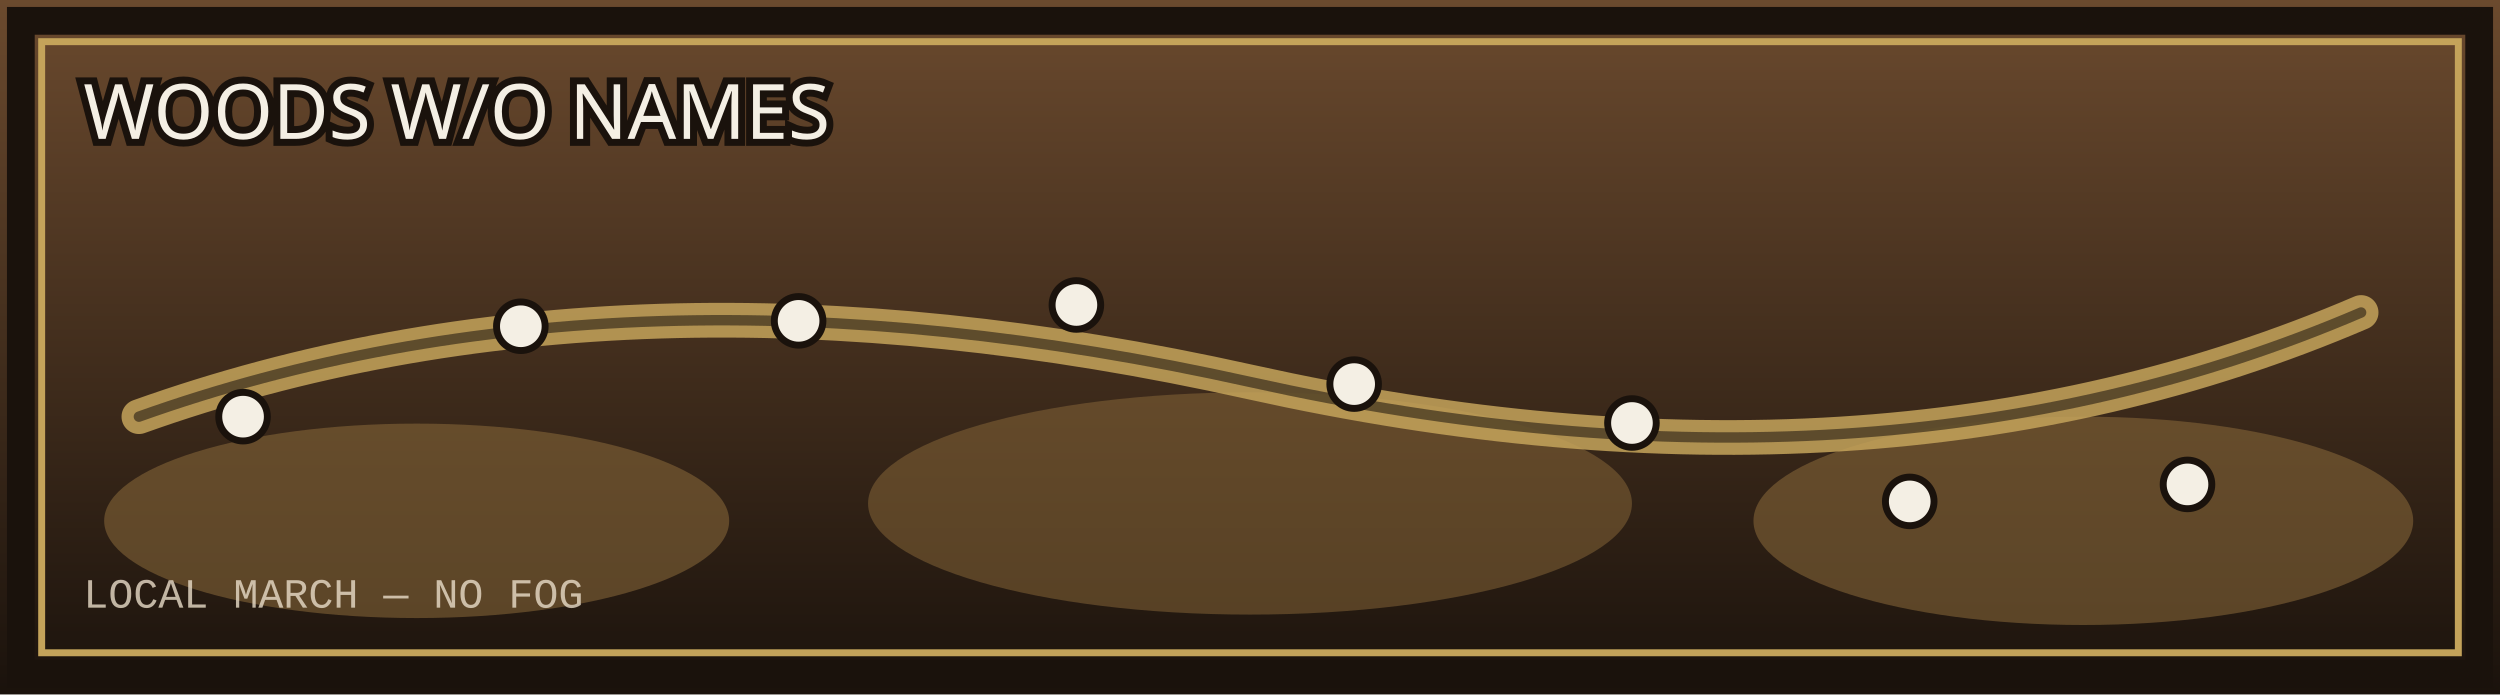
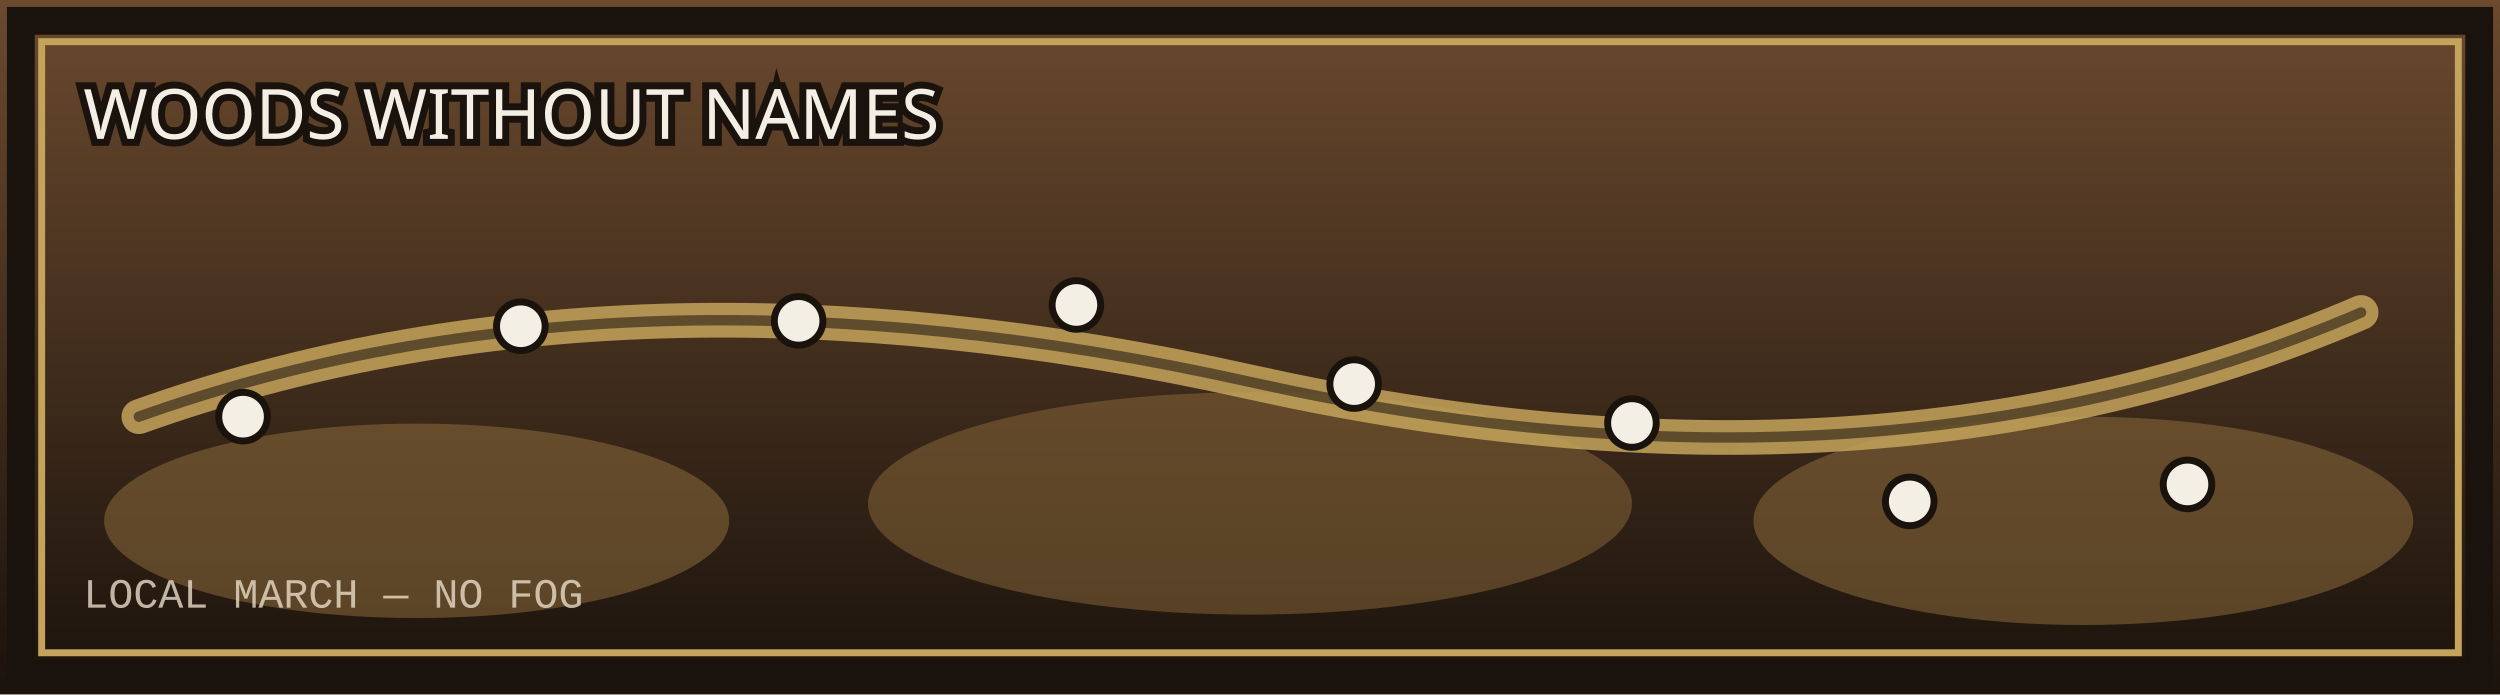
<svg xmlns="http://www.w3.org/2000/svg" width="720" height="200" viewBox="0 0 720 200" fill="none">
  <defs>
    <linearGradient id="bg-local-ch-01" x1="0" y1="0" x2="0" y2="1">
      <stop offset="0%" stop-color="#6b4a2e" />
      <stop offset="100%" stop-color="#1a120c" />
    </linearGradient>
  </defs>
  <rect width="720" height="200" fill="url(#bg-local-ch-01)" />
  <ellipse cx="120" cy="150" rx="90" ry="28" fill="#8b6a3a" opacity="0.55" />
  <ellipse cx="360" cy="145" rx="110" ry="32" fill="#8b6a3a" opacity="0.5" />
  <ellipse cx="600" cy="150" rx="95" ry="30" fill="#8b6a3a" opacity="0.55" />
  <path d="M40 120 Q180 70 360 110 T680 90" fill="none" stroke="#c4a35a" stroke-width="10" stroke-linecap="round" opacity="0.85" />
  <path d="M40 120 Q180 70 360 110 T680 90" fill="none" stroke="#1a120c" stroke-width="3" stroke-linecap="round" opacity="0.55" />
  <circle cx="70" cy="120" r="7" fill="#f4efe4" stroke="#1a120c" stroke-width="2" />
  <circle cx="150" cy="93.962" r="7" fill="#f4efe4" stroke="#1a120c" stroke-width="2" />
  <circle cx="230" cy="92.407" r="7" fill="#f4efe4" stroke="#1a120c" stroke-width="2" />
  <circle cx="310" cy="87.83" r="7" fill="#f4efe4" stroke="#1a120c" stroke-width="2" />
  <circle cx="390" cy="110.62" r="7" fill="#f4efe4" stroke="#1a120c" stroke-width="2" />
  <circle cx="470" cy="121.822" r="7" fill="#f4efe4" stroke="#1a120c" stroke-width="2" />
  <circle cx="550" cy="144.404" r="7" fill="#f4efe4" stroke="#1a120c" stroke-width="2" />
  <circle cx="630" cy="139.509" r="7" fill="#f4efe4" stroke="#1a120c" stroke-width="2" />
  <rect x="6" y="6" width="708" height="188" fill="none" stroke="#1a120c" stroke-width="8" />
  <rect x="12" y="12" width="696" height="176" fill="none" stroke="#c4a35a" stroke-width="2" />
-   <text x="24" y="40" font-family="Impact, Arial Black, sans-serif" font-size="22" fill="#f4efe4" stroke="#1a120c" stroke-width="4" paint-order="stroke">WOODS W/O NAMES</text>
+   <text x="24" y="40" font-family="Impact, Arial Black, sans-serif" font-size="20" fill="#f4efe4" stroke="#1a120c" stroke-width="4" paint-order="stroke">WOODS WITHOUT NAMES</text>
  <text x="24" y="175" font-family="Courier New, monospace" font-size="12" fill="#e8dcc8" opacity="0.8">LOCAL MARCH — NO FOG</text>
</svg>
